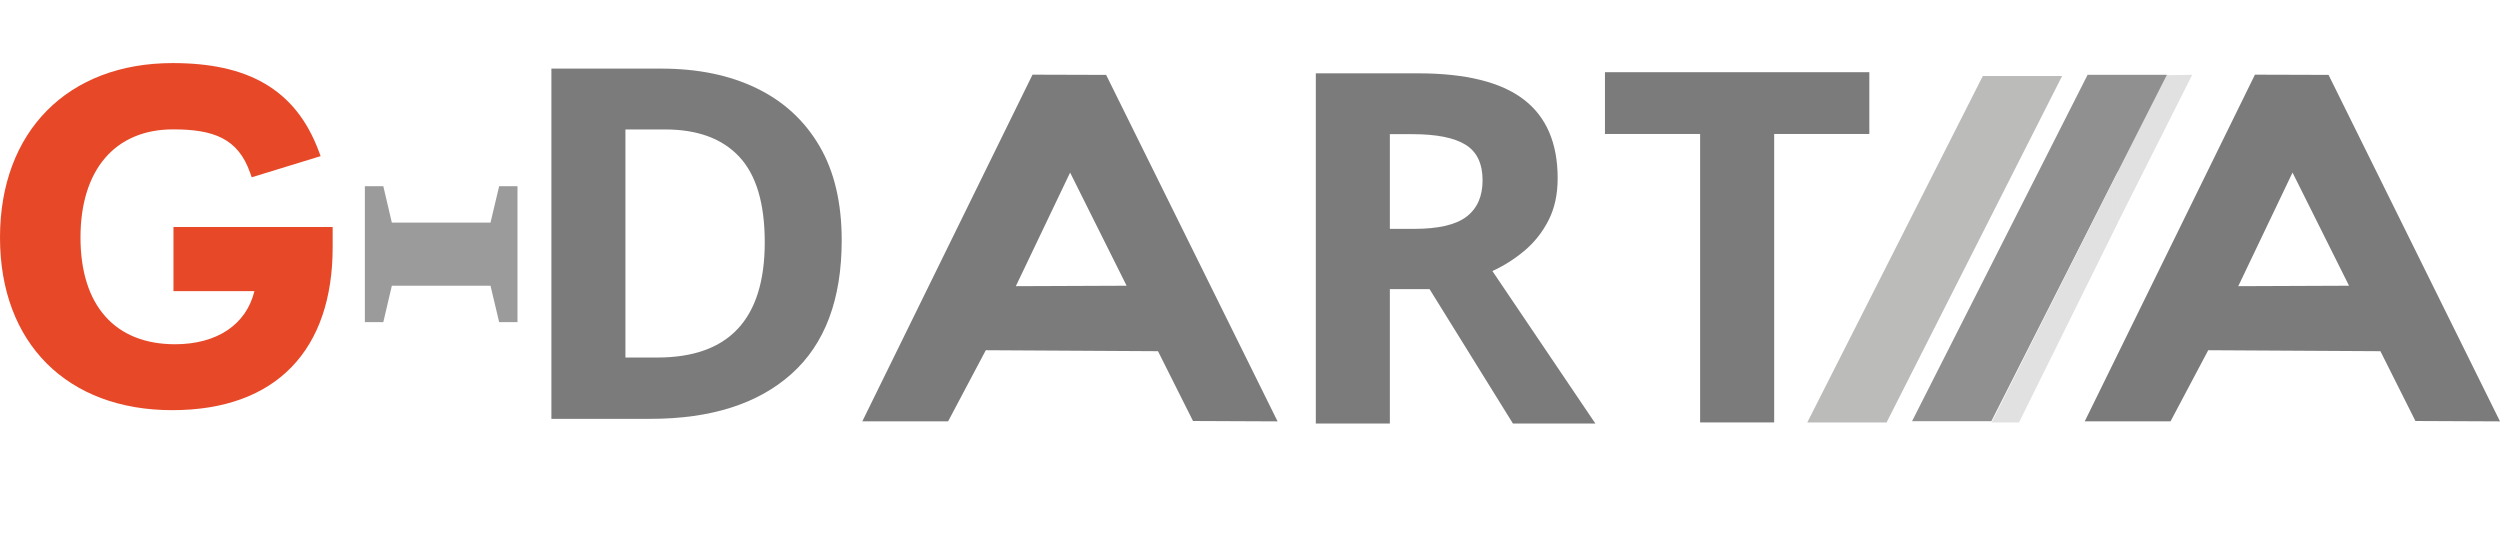
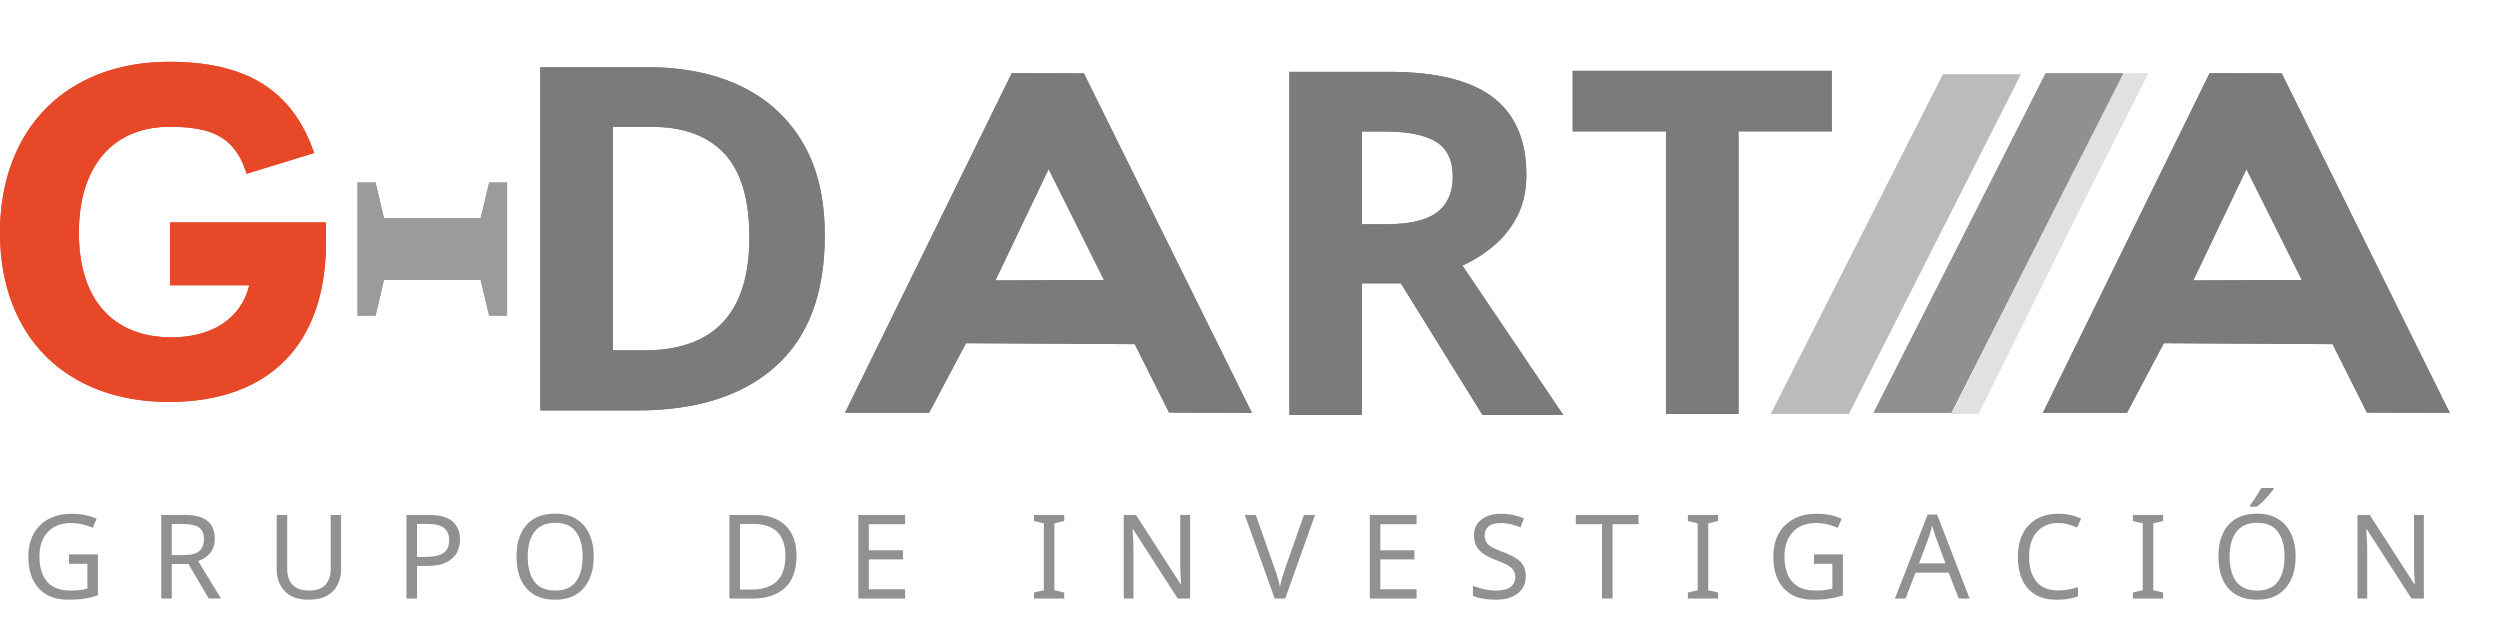
- <svg xmlns="http://www.w3.org/2000/svg" id="Capa_2" data-name="Capa 2" viewBox="0 0 334.5 72.68">
+ <svg xmlns="http://www.w3.org/2000/svg" id="Capa_2" data-name="Capa 2" viewBox="0 0 341.36 85.73">
  <defs>
    <style>
      .cls-1, .cls-2 {
        font-size: 65.62px;
      }

      .cls-1, .cls-2, .cls-3 {
        fill: #7c7b7b;
      }

      .cls-1, .cls-2, .cls-4 {
        font-family: AvenirNextLTPro-Bold, 'Avenir Next LT Pro';
        font-weight: 700;
      }

      .cls-5 {
        fill: #909090;
      }

      .cls-2 {
        letter-spacing: -.02em;
      }

      .cls-6 {
        fill: #bbbbba;
      }

      .cls-4 {
        fill: #9c9b9b;
        font-size: 28.59px;
      }

      .cls-7 {
        fill: #e2e1e1;
      }

      .cls-8 {
+         fill: #929191;
+         font-family: AvenirLT-Light, 'Avenir LT 35 Light';
+         font-size: 16px;
+         font-weight: 300;
+         letter-spacing: .37em;
+       }
+ 
+       .cls-9 {
        fill: #e74928;
      }
    </style>
  </defs>
  <g id="Capa_1-2" data-name="Capa 1">
    <g>
-       <path class="cls-8" d="m23.21,38.95h10.83c-1.08,4.47-5,7.11-10.62,7.11-8.04,0-12.65-5.2-12.65-14.28s4.64-14.47,12.4-14.47c5.45,0,8.7,1.24,10.3,5.82l.21.59,9.22-2.83-.24-.64c-3.14-8.44-9.67-11.81-19.54-11.81C9.07,8.43,0,17.59,0,31.78s9.04,23.1,23.04,23.1,21.47-8.15,21.47-21.79v-2.72h-21.3v8.57Z" />
-       <polygon class="cls-7" points="289.69 10.06 283.26 22.71 283.37 29.77 293.32 10.01 289.69 10.06" />
-       <polygon class="cls-5" points="279.32 10.01 255.83 56.36 266.44 56.36 289.93 10.01 279.32 10.01" />
-       <polygon class="cls-6" points="265.3 10.17 241.81 56.53 252.42 56.53 275.91 10.17 265.3 10.17" />
-       <polygon class="cls-7" points="283.38 22.94 283.38 29.78 270.14 56.53 266.47 56.53 283.38 22.94" />
-       <text class="cls-1" transform="translate(67.87 56.04)">
-         <tspan x="0" y="0">D</tspan>
+       <text class="cls-8" transform="translate(2.9 81.73)">
+         <tspan x="0" y="0">GRUPO DE INVESTIGACIÓN</tspan>
      </text>
-       <text class="cls-1" transform="translate(170.15 56.67)">
-         <tspan x="0" y="0">R</tspan>
-       </text>
-       <text class="cls-2" transform="translate(213.43 56.52)">
-         <tspan x="0" y="0">T</tspan>
-       </text>
-       <text class="cls-4" transform="translate(69.24 44.91) rotate(-90) scale(1.96 1)">
-         <tspan x="0" y="0">I</tspan>
-       </text>
-       <path class="cls-3" d="m323.18,56.32l-4.68-9.33-23.04-.13-5.04,9.51h-11.48l22.77-46.38,9.85.03,22.94,46.36-11.32-.05Zm-16.44-33.23l-7.26,15.2,14.82-.06-7.56-15.14Z" />
-       <path class="cls-3" d="m159.62,56.32l-4.68-9.33-23.04-.13-5.04,9.51h-11.48l22.77-46.38,9.85.03,22.94,46.36-11.32-.05Zm-16.44-33.23l-7.26,15.2,14.82-.06-7.56-15.14Z" />
+       <g>
+         <path class="cls-9" d="m23.21,38.95h10.83c-1.08,4.47-5,7.11-10.62,7.11-8.04,0-12.65-5.2-12.65-14.28s4.64-14.47,12.4-14.47c5.45,0,8.7,1.24,10.3,5.82l.21.59,9.22-2.83-.24-.64c-3.14-8.44-9.67-11.81-19.54-11.81C9.07,8.43,0,17.6,0,31.78s9.04,23.1,23.04,23.1,21.47-8.15,21.47-21.79v-2.72h-21.3v8.57Z" />
+         <polygon class="cls-7" points="289.69 10.06 283.26 22.71 283.37 29.77 293.32 10.01 289.69 10.06" />
+         <polygon class="cls-5" points="279.32 10.01 255.83 56.36 266.44 56.36 289.93 10.01 279.32 10.01" />
+         <polygon class="cls-6" points="265.3 10.17 241.81 56.53 252.42 56.53 275.91 10.17 265.3 10.17" />
+         <polygon class="cls-7" points="283.38 22.94 283.38 29.78 270.14 56.53 266.47 56.53 283.38 22.94" />
+         <text class="cls-1" transform="translate(67.87 56.04)">
+           <tspan x="0" y="0">D</tspan>
+         </text>
+         <text class="cls-1" transform="translate(170.15 56.67)">
+           <tspan x="0" y="0">R</tspan>
+         </text>
+         <text class="cls-2" transform="translate(213.43 56.53)">
+           <tspan x="0" y="0">T</tspan>
+         </text>
+         <text class="cls-4" transform="translate(69.24 44.91) rotate(-90) scale(1.96 1)">
+           <tspan x="0" y="0">I</tspan>
+         </text>
+         <path class="cls-3" d="m323.18,56.32l-4.68-9.33-23.04-.13-5.04,9.51h-11.48l22.77-46.38,9.85.03,22.94,46.36-11.32-.05Zm-16.44-33.23l-7.26,15.2,14.82-.06-7.56-15.14Z" />
+         <path class="cls-3" d="m159.62,56.32l-4.68-9.33-23.04-.13-5.04,9.51h-11.48l22.77-46.38,9.85.03,22.94,46.36-11.32-.05Zm-16.44-33.23l-7.26,15.2,14.82-.06-7.56-15.14Z" />
+       </g>
+       <g>
+         <path class="cls-9" d="m23.21,38.95h10.83c-1.08,4.47-5,7.11-10.62,7.11-8.04,0-12.65-5.2-12.65-14.28s4.64-14.47,12.4-14.47c5.45,0,8.7,1.24,10.3,5.82l.21.59,9.22-2.83-.24-.64c-3.14-8.44-9.67-11.81-19.54-11.81C9.07,8.43,0,17.6,0,31.78s9.04,23.1,23.04,23.1,21.47-8.15,21.47-21.79v-2.72h-21.3v8.57Z" />
+         <polygon class="cls-7" points="289.69 10.06 283.26 22.71 283.37 29.77 293.32 10.01 289.69 10.06" />
+         <polygon class="cls-5" points="279.32 10.01 255.83 56.36 266.44 56.36 289.93 10.01 279.32 10.01" />
+         <polygon class="cls-6" points="265.3 10.17 241.81 56.53 252.42 56.53 275.91 10.17 265.3 10.17" />
+         <polygon class="cls-7" points="283.38 22.94 283.38 29.78 270.14 56.53 266.47 56.53 283.38 22.94" />
+         <text class="cls-1" transform="translate(67.87 56.04)">
+           <tspan x="0" y="0">D</tspan>
+         </text>
+         <text class="cls-1" transform="translate(170.15 56.67)">
+           <tspan x="0" y="0">R</tspan>
+         </text>
+         <text class="cls-2" transform="translate(213.43 56.53)">
+           <tspan x="0" y="0">T</tspan>
+         </text>
+         <text class="cls-4" transform="translate(69.24 44.91) rotate(-90) scale(1.96 1)">
+           <tspan x="0" y="0">I</tspan>
+         </text>
+         <path class="cls-3" d="m323.18,56.32l-4.68-9.33-23.04-.13-5.04,9.51h-11.48l22.77-46.38,9.85.03,22.94,46.36-11.32-.05Zm-16.44-33.23l-7.26,15.2,14.82-.06-7.56-15.14Z" />
+         <path class="cls-3" d="m159.62,56.32l-4.68-9.33-23.04-.13-5.04,9.51h-11.48l22.77-46.38,9.85.03,22.94,46.36-11.32-.05Zm-16.44-33.23l-7.26,15.2,14.82-.06-7.56-15.14Z" />
+       </g>
    </g>
  </g>
</svg>
